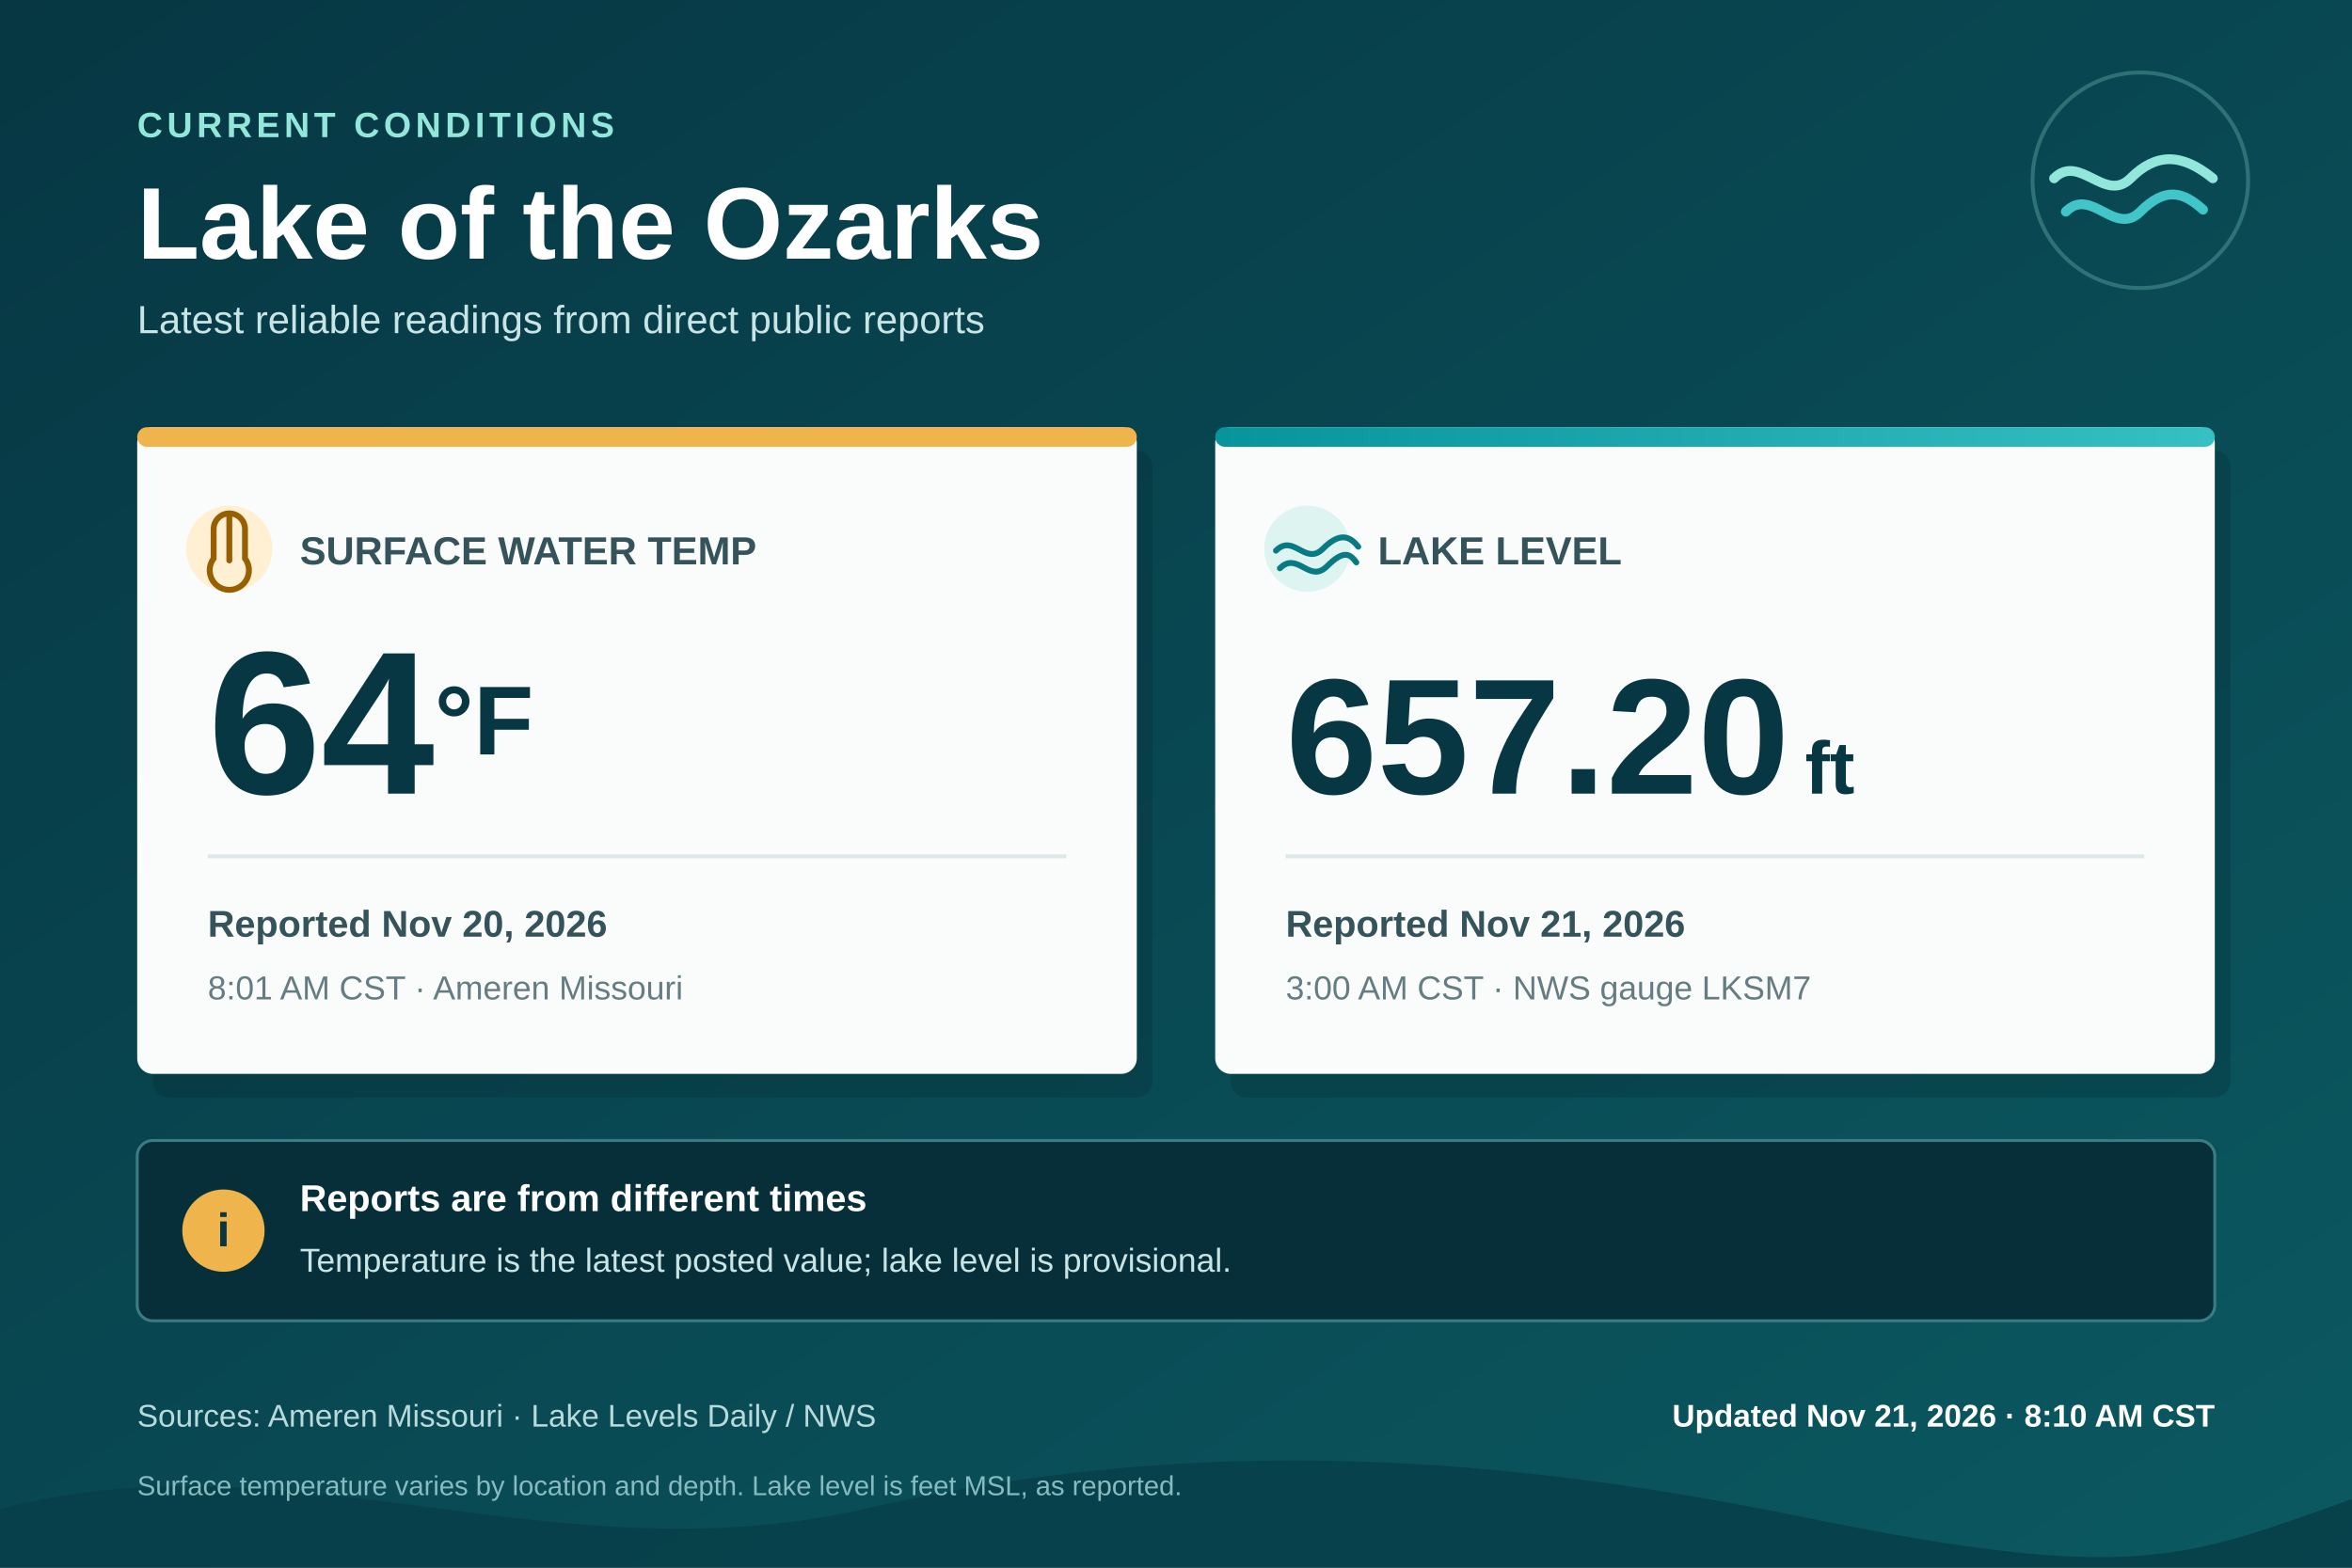
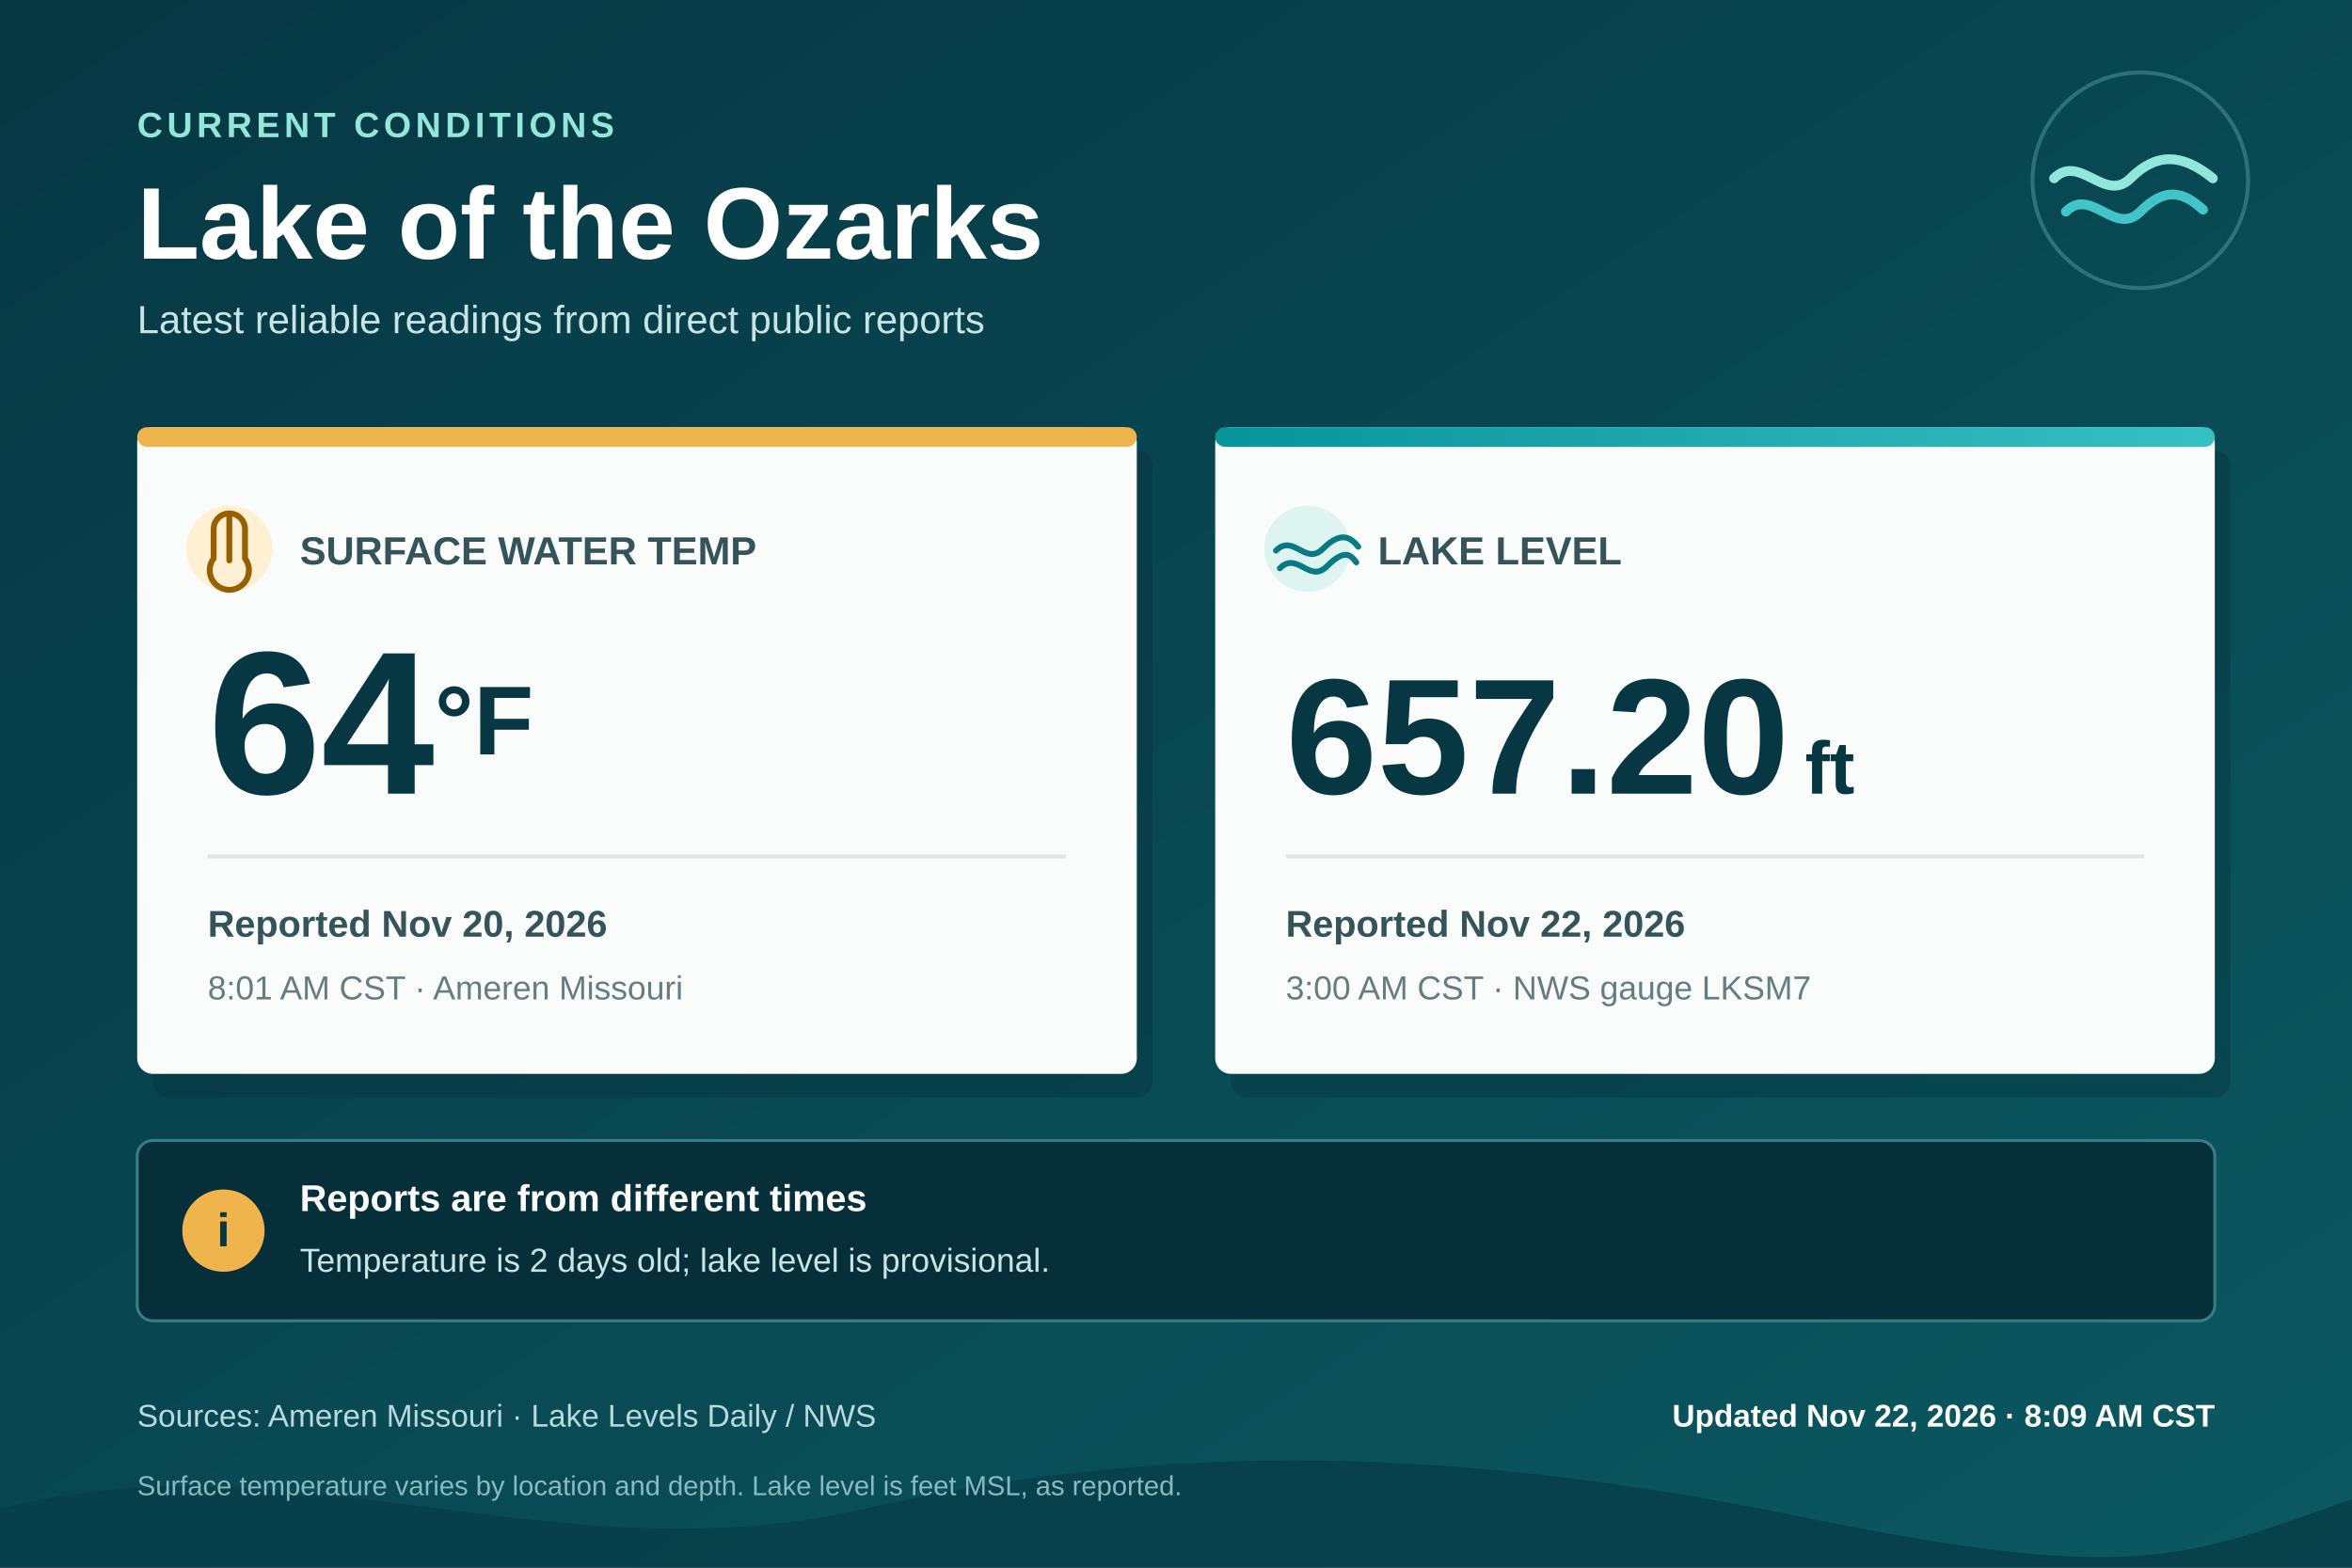
<svg xmlns="http://www.w3.org/2000/svg" width="1200" height="800" viewBox="0 0 1200 800" role="img" aria-labelledby="title desc">
  <defs>
    <linearGradient id="bg" x1="0" y1="0" x2="1" y2="1">
      <stop offset="0" stop-color="#063743" />
      <stop offset="1" stop-color="#0B5961" />
    </linearGradient>
    <linearGradient id="levelBar" x1="0" y1="0" x2="1" y2="0">
      <stop offset="0" stop-color="#07949B" />
      <stop offset="1" stop-color="#35C0C3" />
    </linearGradient>
  </defs>
  <rect width="1200" height="800" fill="url(#bg)" />
  <path d="M0 770 C148 731 284 806 441 770 S748 739 919 774 S1115 795 1200 765 V800 H0 Z" fill="#073F49" opacity="0.9" />
  <circle cx="1092" cy="92" r="55" fill="none" stroke="#8FE3D7" stroke-width="2" opacity="0.27" />
  <path d="M1048 91 C1061 78 1074 104 1087 91 S1113 78 1129 91" fill="none" stroke="#92E7DB" stroke-width="5" stroke-linecap="round" />
  <path d="M1054 108 C1067 95 1079 121 1092 108 S1114 98 1124 107" fill="none" stroke="#41C5C8" stroke-width="5" stroke-linecap="round" />
  <g font-family="Arial, Helvetica, sans-serif">
    <text x="70" y="70" fill="#93E6DA" font-size="18" font-weight="700" letter-spacing="2.2">CURRENT CONDITIONS</text>
    <text x="70" y="132" fill="#FFFFFF" font-size="52" font-weight="700">Lake of the Ozarks</text>
    <text x="70" y="170" fill="#C8E4E5" font-size="20">Latest reliable readings from direct public reports</text>
    <rect x="78" y="230" width="510" height="330" rx="8" fill="#02232B" opacity="0.25" />
    <rect x="628" y="230" width="510" height="330" rx="8" fill="#02232B" opacity="0.25" />
    <rect x="70" y="218" width="510" height="330" rx="8" fill="#FAFCFB" />
    <rect x="620" y="218" width="510" height="330" rx="8" fill="#FAFCFB" />
    <g>
      <rect x="70" y="218" width="510" height="10" rx="5" fill="#F0B44D" />
      <circle cx="117" cy="280" r="22" fill="#FFF0D3" />
      <path d="M117 262 V286 M109 270 V285 A10 10 0 1 0 125 285 V270 A8 8 0 0 0 109 270" fill="none" stroke="#966000" stroke-width="3" stroke-linecap="round" />
      <text x="153" y="288" fill="#34535A" font-size="20" font-weight="700">SURFACE WATER TEMP</text>
      <text x="106" y="405" fill="#063743" font-size="104" font-weight="700">64<tspan font-size="50" baseline-shift="super">°F</tspan>
      </text>
      <line x1="106" y1="437" x2="544" y2="437" stroke="#DCE8E7" stroke-width="2" />
      <text x="106" y="478" fill="#34535A" font-size="19" font-weight="700">Reported Nov 20, 2026</text>
      <text x="106" y="510" fill="#657D82" font-size="17">8:01 AM CST · Ameren Missouri</text>
    </g>
    <g>
      <rect x="620" y="218" width="510" height="10" rx="5" fill="url(#levelBar)" />
      <circle cx="667" cy="280" r="22" fill="#DDF4F1" />
      <path d="M651 281 C660 272 666 289 675 280 S689 274 693 279 M653 290 C662 281 668 298 677 289 S689 283 692 287" fill="none" stroke="#087A83" stroke-width="3" stroke-linecap="round" />
      <text x="703" y="288" fill="#34535A" font-size="20" font-weight="700">LAKE LEVEL</text>
      <text x="656" y="405" fill="#063743" font-size="84" font-weight="700">657.20<tspan dx="8" font-size="38">ft</tspan>
      </text>
      <line x1="656" y1="437" x2="1094" y2="437" stroke="#DCE8E7" stroke-width="2" />
-       <text x="656" y="478" fill="#34535A" font-size="19" font-weight="700">Reported Nov 21, 2026</text>
+       <text x="656" y="478" fill="#34535A" font-size="19" font-weight="700">Reported Nov 22, 2026</text>
      <text x="656" y="510" fill="#657D82" font-size="17">3:00 AM CST · NWS gauge LKSM7</text>
    </g>
    <g>
      <rect x="70" y="582" width="1060" height="92" rx="8" fill="#062F39" stroke="#3B7B83" stroke-width="1.5" />
      <circle cx="114" cy="628" r="21" fill="#F0B44D" />
      <text x="114" y="636" fill="#063743" font-size="24" font-weight="700" text-anchor="middle">i</text>
      <text x="153" y="618" fill="#FFFFFF" font-size="19" font-weight="700">Reports are from different times</text>
-       <text x="153" y="649" fill="#C8E4E5" font-size="17">Temperature is the latest posted value; lake level is provisional.</text>
+       <text x="153" y="649" fill="#C8E4E5" font-size="17">Temperature is 2 days old; lake level is provisional.</text>
    </g>
    <text x="70" y="728" fill="#B9DADC" font-size="16">Sources: Ameren Missouri · Lake Levels Daily / NWS</text>
-     <text x="1130" y="728" fill="#FFFFFF" font-size="16" font-weight="700" text-anchor="end">Updated Nov 21, 2026 · 8:10 AM CST</text>
+     <text x="1130" y="728" fill="#FFFFFF" font-size="16" font-weight="700" text-anchor="end">Updated Nov 22, 2026 · 8:09 AM CST</text>
    <text x="70" y="763" fill="#87BBC0" font-size="14">Surface temperature varies by location and depth. Lake level is feet MSL, as reported.</text>
  </g>
</svg>
